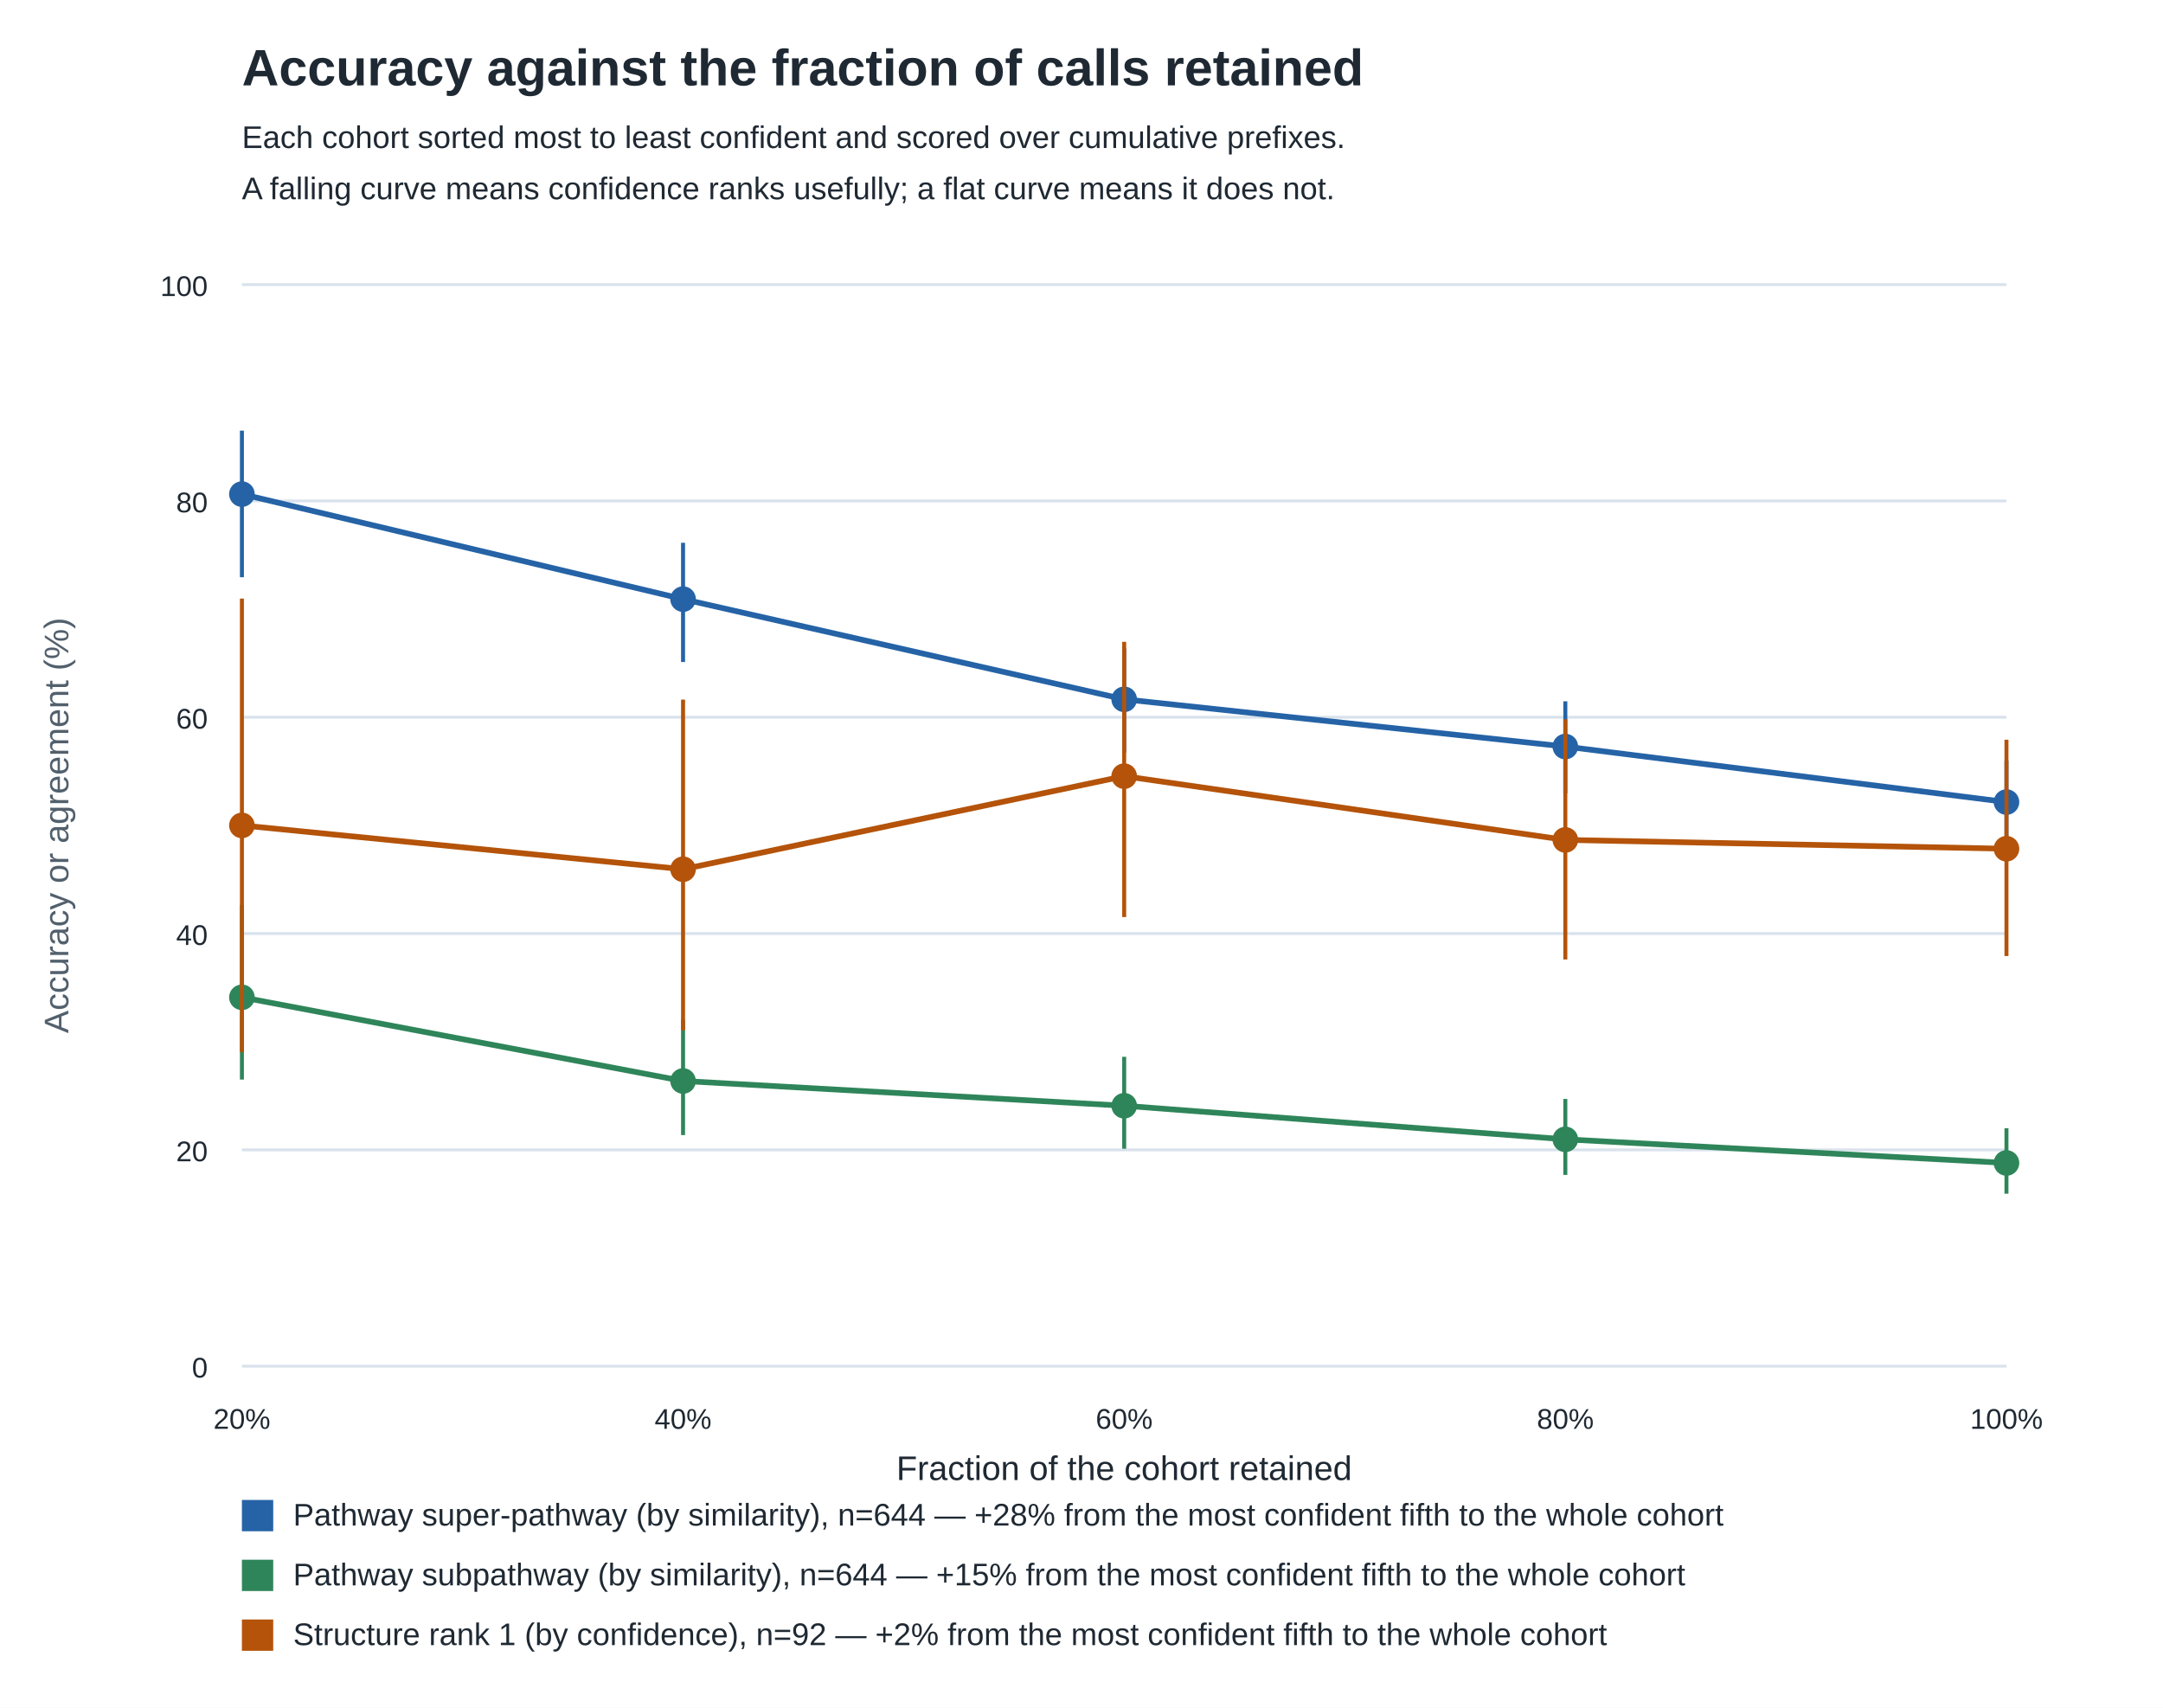
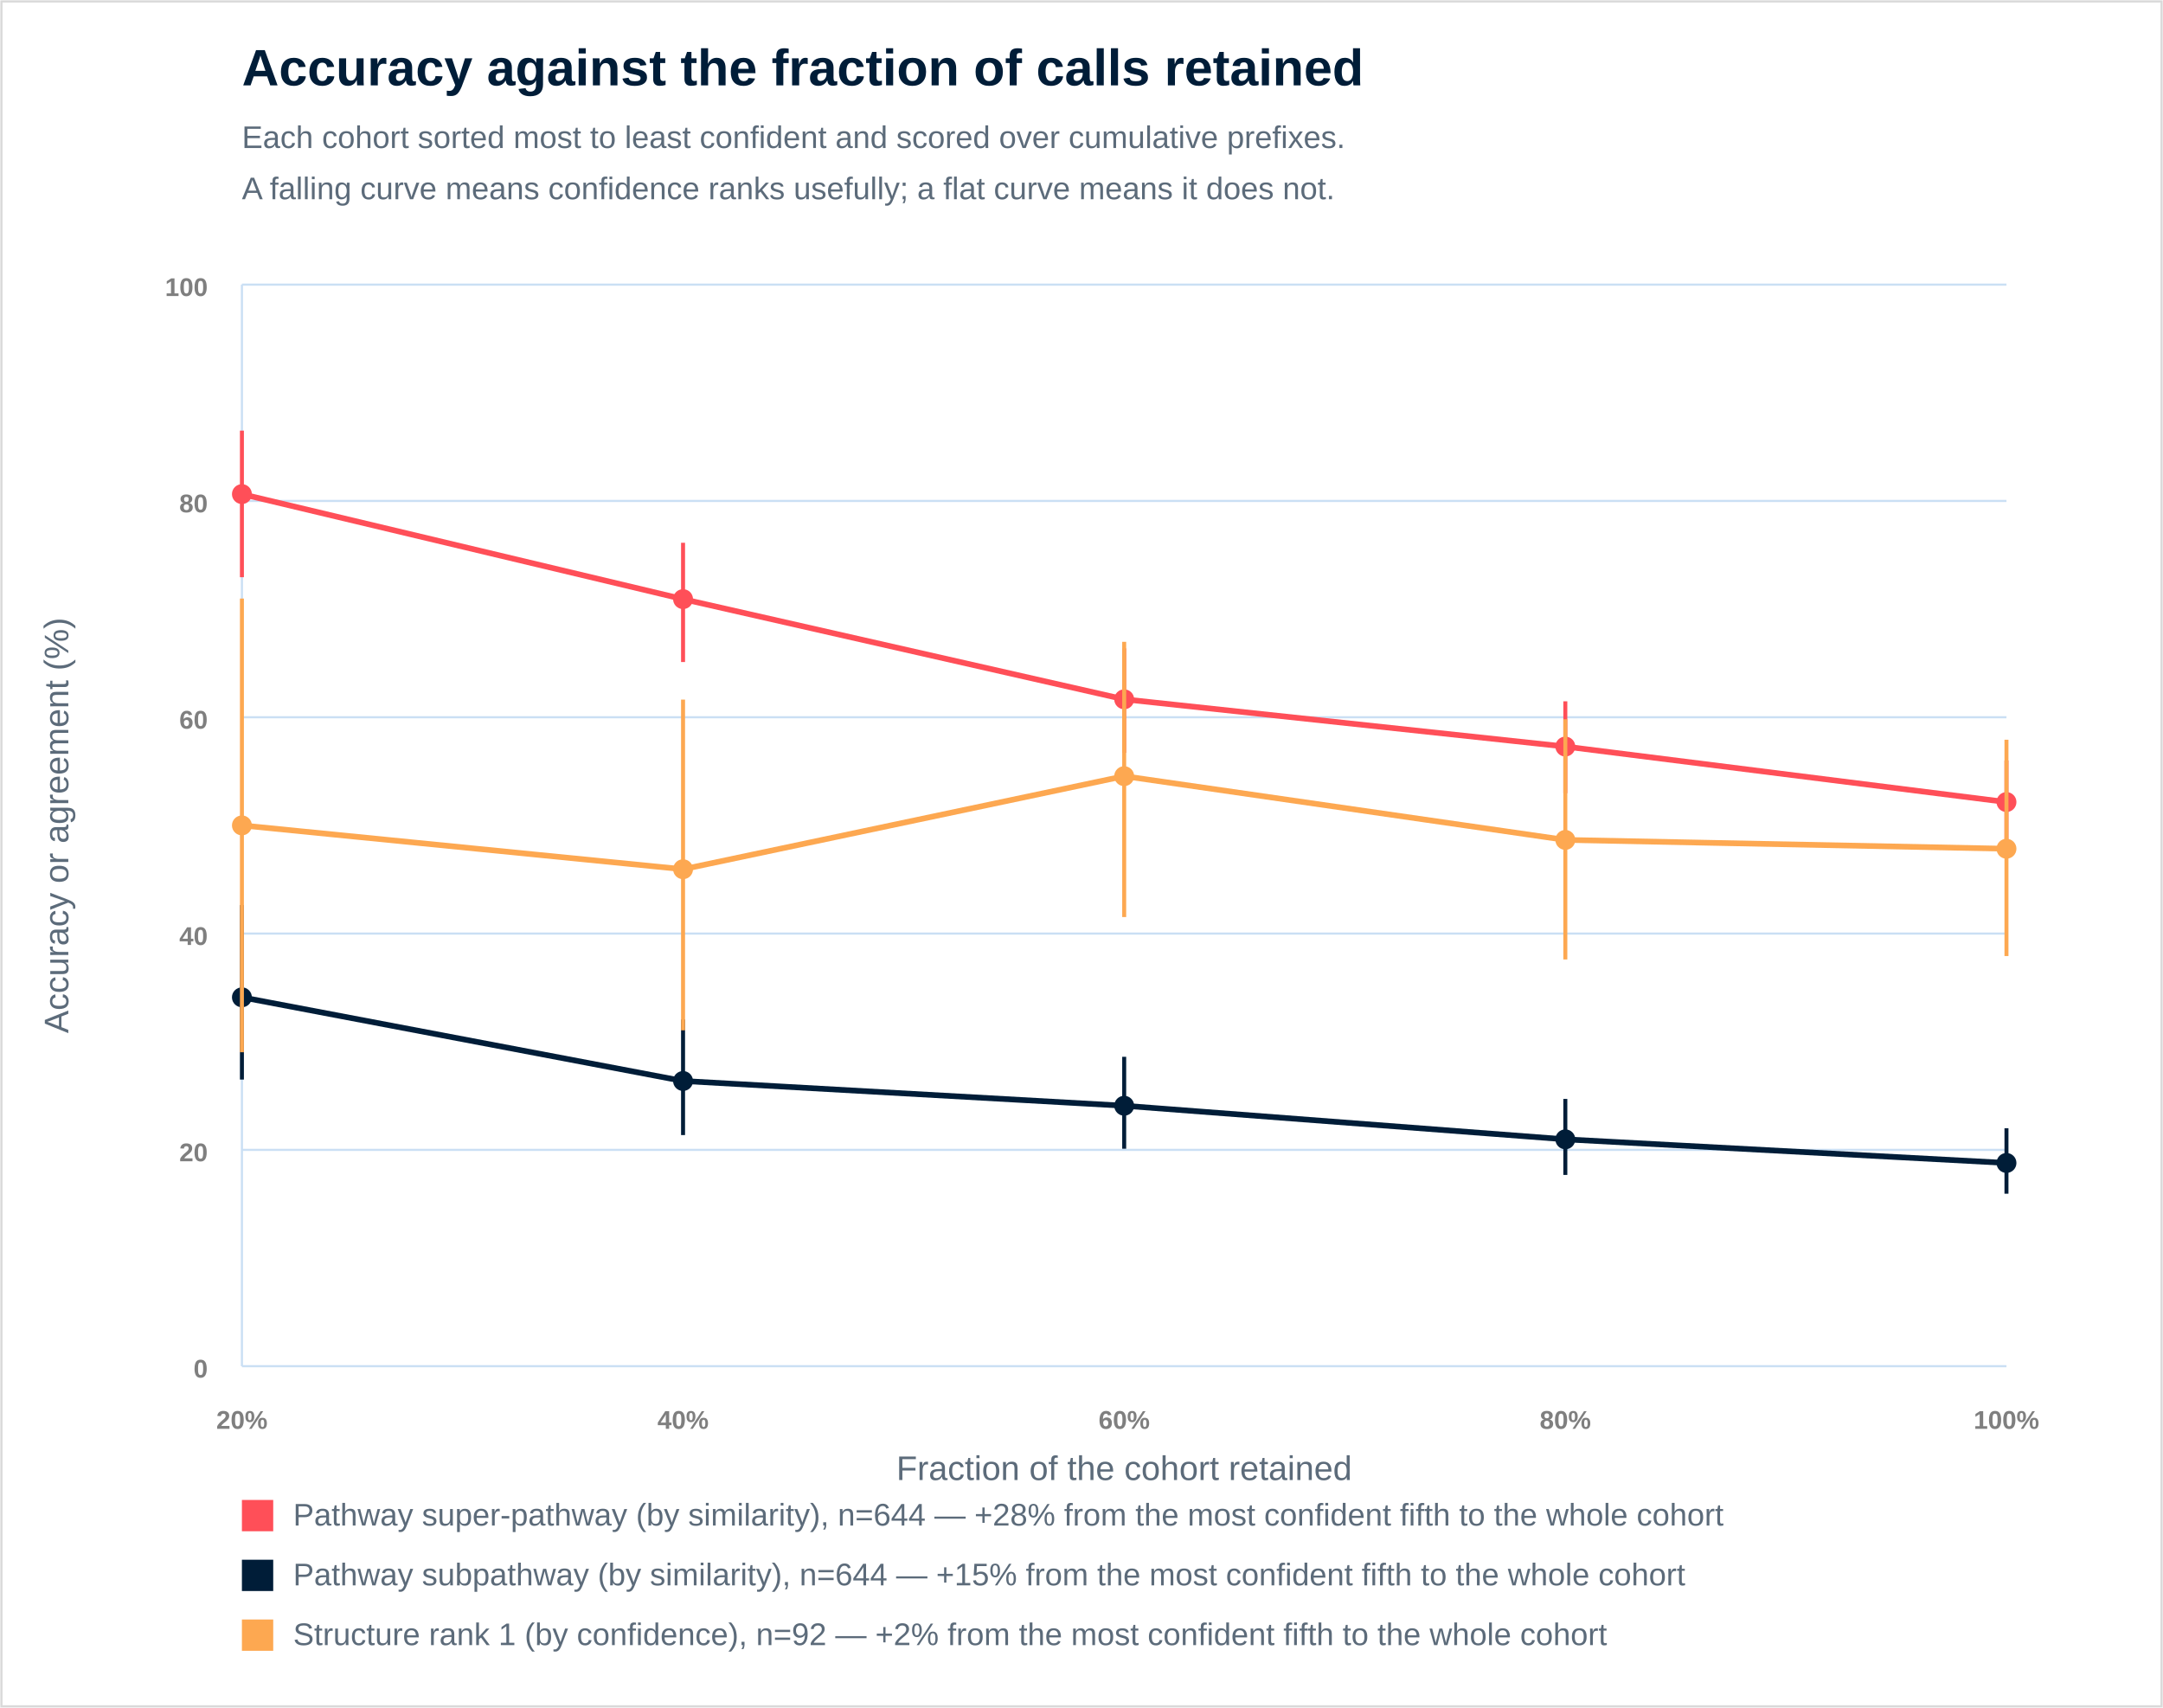
- <svg xmlns="http://www.w3.org/2000/svg" width="760" height="600" viewBox="0 0 760 600" font-family="Arial, Helvetica, sans-serif">
-   <rect width="760" height="600" fill="white" />
-   <text x="85.0" y="30.0" font-size="18" text-anchor="start" fill="#1f2933" font-weight="bold">Accuracy against the fraction of calls retained</text>
-   <text x="85.0" y="52.0" font-size="11" text-anchor="start" fill="#1f2933">Each cohort sorted most to least confident and scored over cumulative prefixes.</text>
-   <text x="85.0" y="70.0" font-size="11" text-anchor="start" fill="#1f2933">A falling curve means confidence ranks usefully; a flat curve means it does not.</text>
-   <line x1="85" y1="480.0" x2="705" y2="480.0" stroke="#d9e2ec" />
-   <text x="73.0" y="484.0" font-size="10" text-anchor="end" fill="#1f2933">0</text>
-   <line x1="85" y1="404.0" x2="705" y2="404.0" stroke="#d9e2ec" />
-   <text x="73.0" y="408.0" font-size="10" text-anchor="end" fill="#1f2933">20</text>
-   <line x1="85" y1="328.0" x2="705" y2="328.0" stroke="#d9e2ec" />
-   <text x="73.0" y="332.0" font-size="10" text-anchor="end" fill="#1f2933">40</text>
-   <line x1="85" y1="252.0" x2="705" y2="252.0" stroke="#d9e2ec" />
-   <text x="73.0" y="256.0" font-size="10" text-anchor="end" fill="#1f2933">60</text>
-   <line x1="85" y1="176.0" x2="705" y2="176.0" stroke="#d9e2ec" />
-   <text x="73.0" y="180.0" font-size="10" text-anchor="end" fill="#1f2933">80</text>
-   <line x1="85" y1="100.0" x2="705" y2="100.0" stroke="#d9e2ec" />
-   <text x="73.0" y="104.0" font-size="10" text-anchor="end" fill="#1f2933">100</text>
-   <text x="85.0" y="502.0" font-size="10" text-anchor="middle" fill="#1f2933">20%</text>
-   <text x="240.0" y="502.0" font-size="10" text-anchor="middle" fill="#1f2933">40%</text>
-   <text x="395.0" y="502.0" font-size="10" text-anchor="middle" fill="#1f2933">60%</text>
-   <text x="550.0" y="502.0" font-size="10" text-anchor="middle" fill="#1f2933">80%</text>
-   <text x="705.0" y="502.0" font-size="10" text-anchor="middle" fill="#1f2933">100%</text>
-   <line x1="85.0" y1="151.3" x2="85.0" y2="202.8" stroke="#2563a6" stroke-width="1.4" />
-   <circle cx="85.0" cy="173.6" r="4.5" fill="#2563a6" />
-   <line x1="240.0" y1="190.7" x2="240.0" y2="232.6" stroke="#2563a6" stroke-width="1.4" />
-   <circle cx="240.0" cy="210.5" r="4.5" fill="#2563a6" />
-   <line x1="395.0" y1="227.8" x2="395.0" y2="264.5" stroke="#2563a6" stroke-width="1.4" />
-   <circle cx="395.0" cy="245.7" r="4.5" fill="#2563a6" />
-   <line x1="550.0" y1="246.4" x2="550.0" y2="278.7" stroke="#2563a6" stroke-width="1.4" />
-   <circle cx="550.0" cy="262.3" r="4.5" fill="#2563a6" />
-   <line x1="705.0" y1="267.2" x2="705.0" y2="296.4" stroke="#2563a6" stroke-width="1.4" />
-   <circle cx="705.0" cy="281.8" r="4.5" fill="#2563a6" />
-   <polyline points="85.0,173.6 240.0,210.5 395.0,245.7 550.0,262.3 705.0,281.8" fill="none" stroke="#2563a6" stroke-width="2" />
-   <line x1="85.0" y1="318.0" x2="85.0" y2="379.3" stroke="#2f855a" stroke-width="1.4" />
-   <circle cx="85.0" cy="350.4" r="4.5" fill="#2f855a" />
-   <line x1="240.0" y1="358.2" x2="240.0" y2="398.8" stroke="#2f855a" stroke-width="1.4" />
-   <circle cx="240.0" cy="379.8" r="4.5" fill="#2f855a" />
-   <line x1="395.0" y1="371.3" x2="395.0" y2="403.6" stroke="#2f855a" stroke-width="1.4" />
-   <circle cx="395.0" cy="388.5" r="4.5" fill="#2f855a" />
-   <line x1="550.0" y1="386.1" x2="550.0" y2="412.8" stroke="#2f855a" stroke-width="1.4" />
-   <circle cx="550.0" cy="400.3" r="4.5" fill="#2f855a" />
-   <line x1="705.0" y1="396.4" x2="705.0" y2="419.4" stroke="#2f855a" stroke-width="1.4" />
-   <circle cx="705.0" cy="408.6" r="4.5" fill="#2f855a" />
-   <polyline points="85.0,350.4 240.0,379.8 395.0,388.5 550.0,400.3 705.0,408.6" fill="none" stroke="#2f855a" stroke-width="2" />
-   <line x1="85.0" y1="210.3" x2="85.0" y2="369.7" stroke="#b45309" stroke-width="1.4" />
-   <circle cx="85.0" cy="290.0" r="4.5" fill="#b45309" />
-   <line x1="240.0" y1="245.8" x2="240.0" y2="362.0" stroke="#b45309" stroke-width="1.4" />
-   <circle cx="240.0" cy="305.4" r="4.5" fill="#b45309" />
-   <line x1="395.0" y1="225.5" x2="395.0" y2="322.2" stroke="#b45309" stroke-width="1.4" />
-   <circle cx="395.0" cy="272.7" r="4.5" fill="#b45309" />
-   <line x1="550.0" y1="252.7" x2="550.0" y2="337.1" stroke="#b45309" stroke-width="1.4" />
-   <circle cx="550.0" cy="295.1" r="4.5" fill="#b45309" />
-   <line x1="705.0" y1="259.9" x2="705.0" y2="335.9" stroke="#b45309" stroke-width="1.4" />
-   <circle cx="705.0" cy="298.2" r="4.5" fill="#b45309" />
-   <polyline points="85.0,290.0 240.0,305.4 395.0,272.7 550.0,295.1 705.0,298.2" fill="none" stroke="#b45309" stroke-width="2" />
-   <rect x="85" y="527" width="11" height="11" fill="#2563a6" />
-   <text x="103.0" y="536.0" font-size="11" text-anchor="start" fill="#1f2933">Pathway super-pathway (by similarity), n=644 — +28% from the most confident fifth to the whole cohort</text>
-   <rect x="85" y="548" width="11" height="11" fill="#2f855a" />
-   <text x="103.0" y="557.0" font-size="11" text-anchor="start" fill="#1f2933">Pathway subpathway (by similarity), n=644 — +15% from the most confident fifth to the whole cohort</text>
-   <rect x="85" y="569" width="11" height="11" fill="#b45309" />
-   <text x="103.0" y="578.0" font-size="11" text-anchor="start" fill="#1f2933">Structure rank 1 (by confidence), n=92 — +2% from the most confident fifth to the whole cohort</text>
-   <text x="395.0" y="520.0" font-size="12" text-anchor="middle" fill="#1f2933">Fraction of the cohort retained</text>
-   <text x="24" y="290.0" font-size="12" fill="#52606d" text-anchor="middle" transform="rotate(-90 24 290.0)">Accuracy or agreement (%)</text>
+ <svg xmlns="http://www.w3.org/2000/svg" width="760" height="600" viewBox="0 0 760 600" font-family="Montserrat, Avenir Next, Segoe UI, Arial, sans-serif">
+   <rect width="760" height="600" fill="#FFFFFF" />
+   <rect x="0.5" y="0.5" width="759" height="599" fill="none" stroke="#D9D9D9" stroke-width="0.75" />
+   <text x="85.0" y="30.0" font-size="18" text-anchor="start" fill="#001D38" font-weight="bold">Accuracy against the fraction of calls retained</text>
+   <text x="85.0" y="52.0" font-size="11" text-anchor="start" fill="#5C6B7A">Each cohort sorted most to least confident and scored over cumulative prefixes.</text>
+   <text x="85.0" y="70.0" font-size="11" text-anchor="start" fill="#5C6B7A">A falling curve means confidence ranks usefully; a flat curve means it does not.</text>
+   <line x1="85.0" y1="480.0" x2="705.0" y2="480.0" stroke="#CADFF4" stroke-width="0.75" />
+   <text x="73.0" y="484.0" font-size="9" text-anchor="end" fill="#7F7F7F" font-weight="bold">0</text>
+   <line x1="85.0" y1="404.0" x2="705.0" y2="404.0" stroke="#CADFF4" stroke-width="0.75" />
+   <text x="73.0" y="408.0" font-size="9" text-anchor="end" fill="#7F7F7F" font-weight="bold">20</text>
+   <line x1="85.0" y1="328.0" x2="705.0" y2="328.0" stroke="#CADFF4" stroke-width="0.75" />
+   <text x="73.0" y="332.0" font-size="9" text-anchor="end" fill="#7F7F7F" font-weight="bold">40</text>
+   <line x1="85.0" y1="252.0" x2="705.0" y2="252.0" stroke="#CADFF4" stroke-width="0.75" />
+   <text x="73.0" y="256.0" font-size="9" text-anchor="end" fill="#7F7F7F" font-weight="bold">60</text>
+   <line x1="85.0" y1="176.0" x2="705.0" y2="176.0" stroke="#CADFF4" stroke-width="0.75" />
+   <text x="73.0" y="180.0" font-size="9" text-anchor="end" fill="#7F7F7F" font-weight="bold">80</text>
+   <line x1="85.0" y1="100.0" x2="705.0" y2="100.0" stroke="#CADFF4" stroke-width="0.75" />
+   <text x="73.0" y="104.0" font-size="9" text-anchor="end" fill="#7F7F7F" font-weight="bold">100</text>
+   <line x1="85.0" y1="100.0" x2="85.0" y2="480.0" stroke="#CADFF4" stroke-width="0.75" />
+   <text x="85.0" y="502.0" font-size="9" text-anchor="middle" fill="#7F7F7F" font-weight="bold">20%</text>
+   <text x="240.0" y="502.0" font-size="9" text-anchor="middle" fill="#7F7F7F" font-weight="bold">40%</text>
+   <text x="395.0" y="502.0" font-size="9" text-anchor="middle" fill="#7F7F7F" font-weight="bold">60%</text>
+   <text x="550.0" y="502.0" font-size="9" text-anchor="middle" fill="#7F7F7F" font-weight="bold">80%</text>
+   <text x="705.0" y="502.0" font-size="9" text-anchor="middle" fill="#7F7F7F" font-weight="bold">100%</text>
+   <line x1="85.0" y1="151.3" x2="85.0" y2="202.8" stroke="#FF4F58" stroke-width="1.4" />
+   <circle cx="85.0" cy="173.6" r="3.5" fill="#FF4F58" />
+   <line x1="240.0" y1="190.7" x2="240.0" y2="232.6" stroke="#FF4F58" stroke-width="1.4" />
+   <circle cx="240.0" cy="210.5" r="3.5" fill="#FF4F58" />
+   <line x1="395.0" y1="227.8" x2="395.0" y2="264.5" stroke="#FF4F58" stroke-width="1.4" />
+   <circle cx="395.0" cy="245.7" r="3.5" fill="#FF4F58" />
+   <line x1="550.0" y1="246.4" x2="550.0" y2="278.7" stroke="#FF4F58" stroke-width="1.4" />
+   <circle cx="550.0" cy="262.3" r="3.5" fill="#FF4F58" />
+   <line x1="705.0" y1="267.2" x2="705.0" y2="296.4" stroke="#FF4F58" stroke-width="1.4" />
+   <circle cx="705.0" cy="281.8" r="3.5" fill="#FF4F58" />
+   <polyline points="85.0,173.6 240.0,210.5 395.0,245.7 550.0,262.3 705.0,281.8" fill="none" stroke="#FF4F58" stroke-width="2" />
+   <line x1="85.0" y1="318.0" x2="85.0" y2="379.3" stroke="#001D38" stroke-width="1.4" />
+   <circle cx="85.0" cy="350.4" r="3.5" fill="#001D38" />
+   <line x1="240.0" y1="358.2" x2="240.0" y2="398.8" stroke="#001D38" stroke-width="1.4" />
+   <circle cx="240.0" cy="379.8" r="3.5" fill="#001D38" />
+   <line x1="395.0" y1="371.3" x2="395.0" y2="403.6" stroke="#001D38" stroke-width="1.4" />
+   <circle cx="395.0" cy="388.5" r="3.5" fill="#001D38" />
+   <line x1="550.0" y1="386.1" x2="550.0" y2="412.8" stroke="#001D38" stroke-width="1.4" />
+   <circle cx="550.0" cy="400.3" r="3.5" fill="#001D38" />
+   <line x1="705.0" y1="396.4" x2="705.0" y2="419.4" stroke="#001D38" stroke-width="1.4" />
+   <circle cx="705.0" cy="408.6" r="3.5" fill="#001D38" />
+   <polyline points="85.0,350.4 240.0,379.8 395.0,388.5 550.0,400.3 705.0,408.6" fill="none" stroke="#001D38" stroke-width="2" />
+   <line x1="85.0" y1="210.3" x2="85.0" y2="369.7" stroke="#FDA851" stroke-width="1.4" />
+   <circle cx="85.0" cy="290.0" r="3.5" fill="#FDA851" />
+   <line x1="240.0" y1="245.8" x2="240.0" y2="362.0" stroke="#FDA851" stroke-width="1.4" />
+   <circle cx="240.0" cy="305.4" r="3.5" fill="#FDA851" />
+   <line x1="395.0" y1="225.5" x2="395.0" y2="322.2" stroke="#FDA851" stroke-width="1.4" />
+   <circle cx="395.0" cy="272.7" r="3.5" fill="#FDA851" />
+   <line x1="550.0" y1="252.7" x2="550.0" y2="337.1" stroke="#FDA851" stroke-width="1.4" />
+   <circle cx="550.0" cy="295.1" r="3.5" fill="#FDA851" />
+   <line x1="705.0" y1="259.9" x2="705.0" y2="335.9" stroke="#FDA851" stroke-width="1.4" />
+   <circle cx="705.0" cy="298.2" r="3.5" fill="#FDA851" />
+   <polyline points="85.0,290.0 240.0,305.4 395.0,272.7 550.0,295.1 705.0,298.2" fill="none" stroke="#FDA851" stroke-width="2" />
+   <rect x="85" y="527" width="11" height="11" fill="#FF4F58" />
+   <text x="103.0" y="536.0" font-size="11" text-anchor="start" fill="#5C6B7A">Pathway super-pathway (by similarity), n=644 — +28% from the most confident fifth to the whole cohort</text>
+   <rect x="85" y="548" width="11" height="11" fill="#001D38" />
+   <text x="103.0" y="557.0" font-size="11" text-anchor="start" fill="#5C6B7A">Pathway subpathway (by similarity), n=644 — +15% from the most confident fifth to the whole cohort</text>
+   <rect x="85" y="569" width="11" height="11" fill="#FDA851" />
+   <text x="103.0" y="578.0" font-size="11" text-anchor="start" fill="#5C6B7A">Structure rank 1 (by confidence), n=92 — +2% from the most confident fifth to the whole cohort</text>
+   <text x="395.0" y="520.0" font-size="12" text-anchor="middle" fill="#5C6B7A">Fraction of the cohort retained</text>
+   <text x="24" y="290.0" font-size="12" fill="#5C6B7A" text-anchor="middle" transform="rotate(-90 24 290.0)">Accuracy or agreement (%)</text>
</svg>
